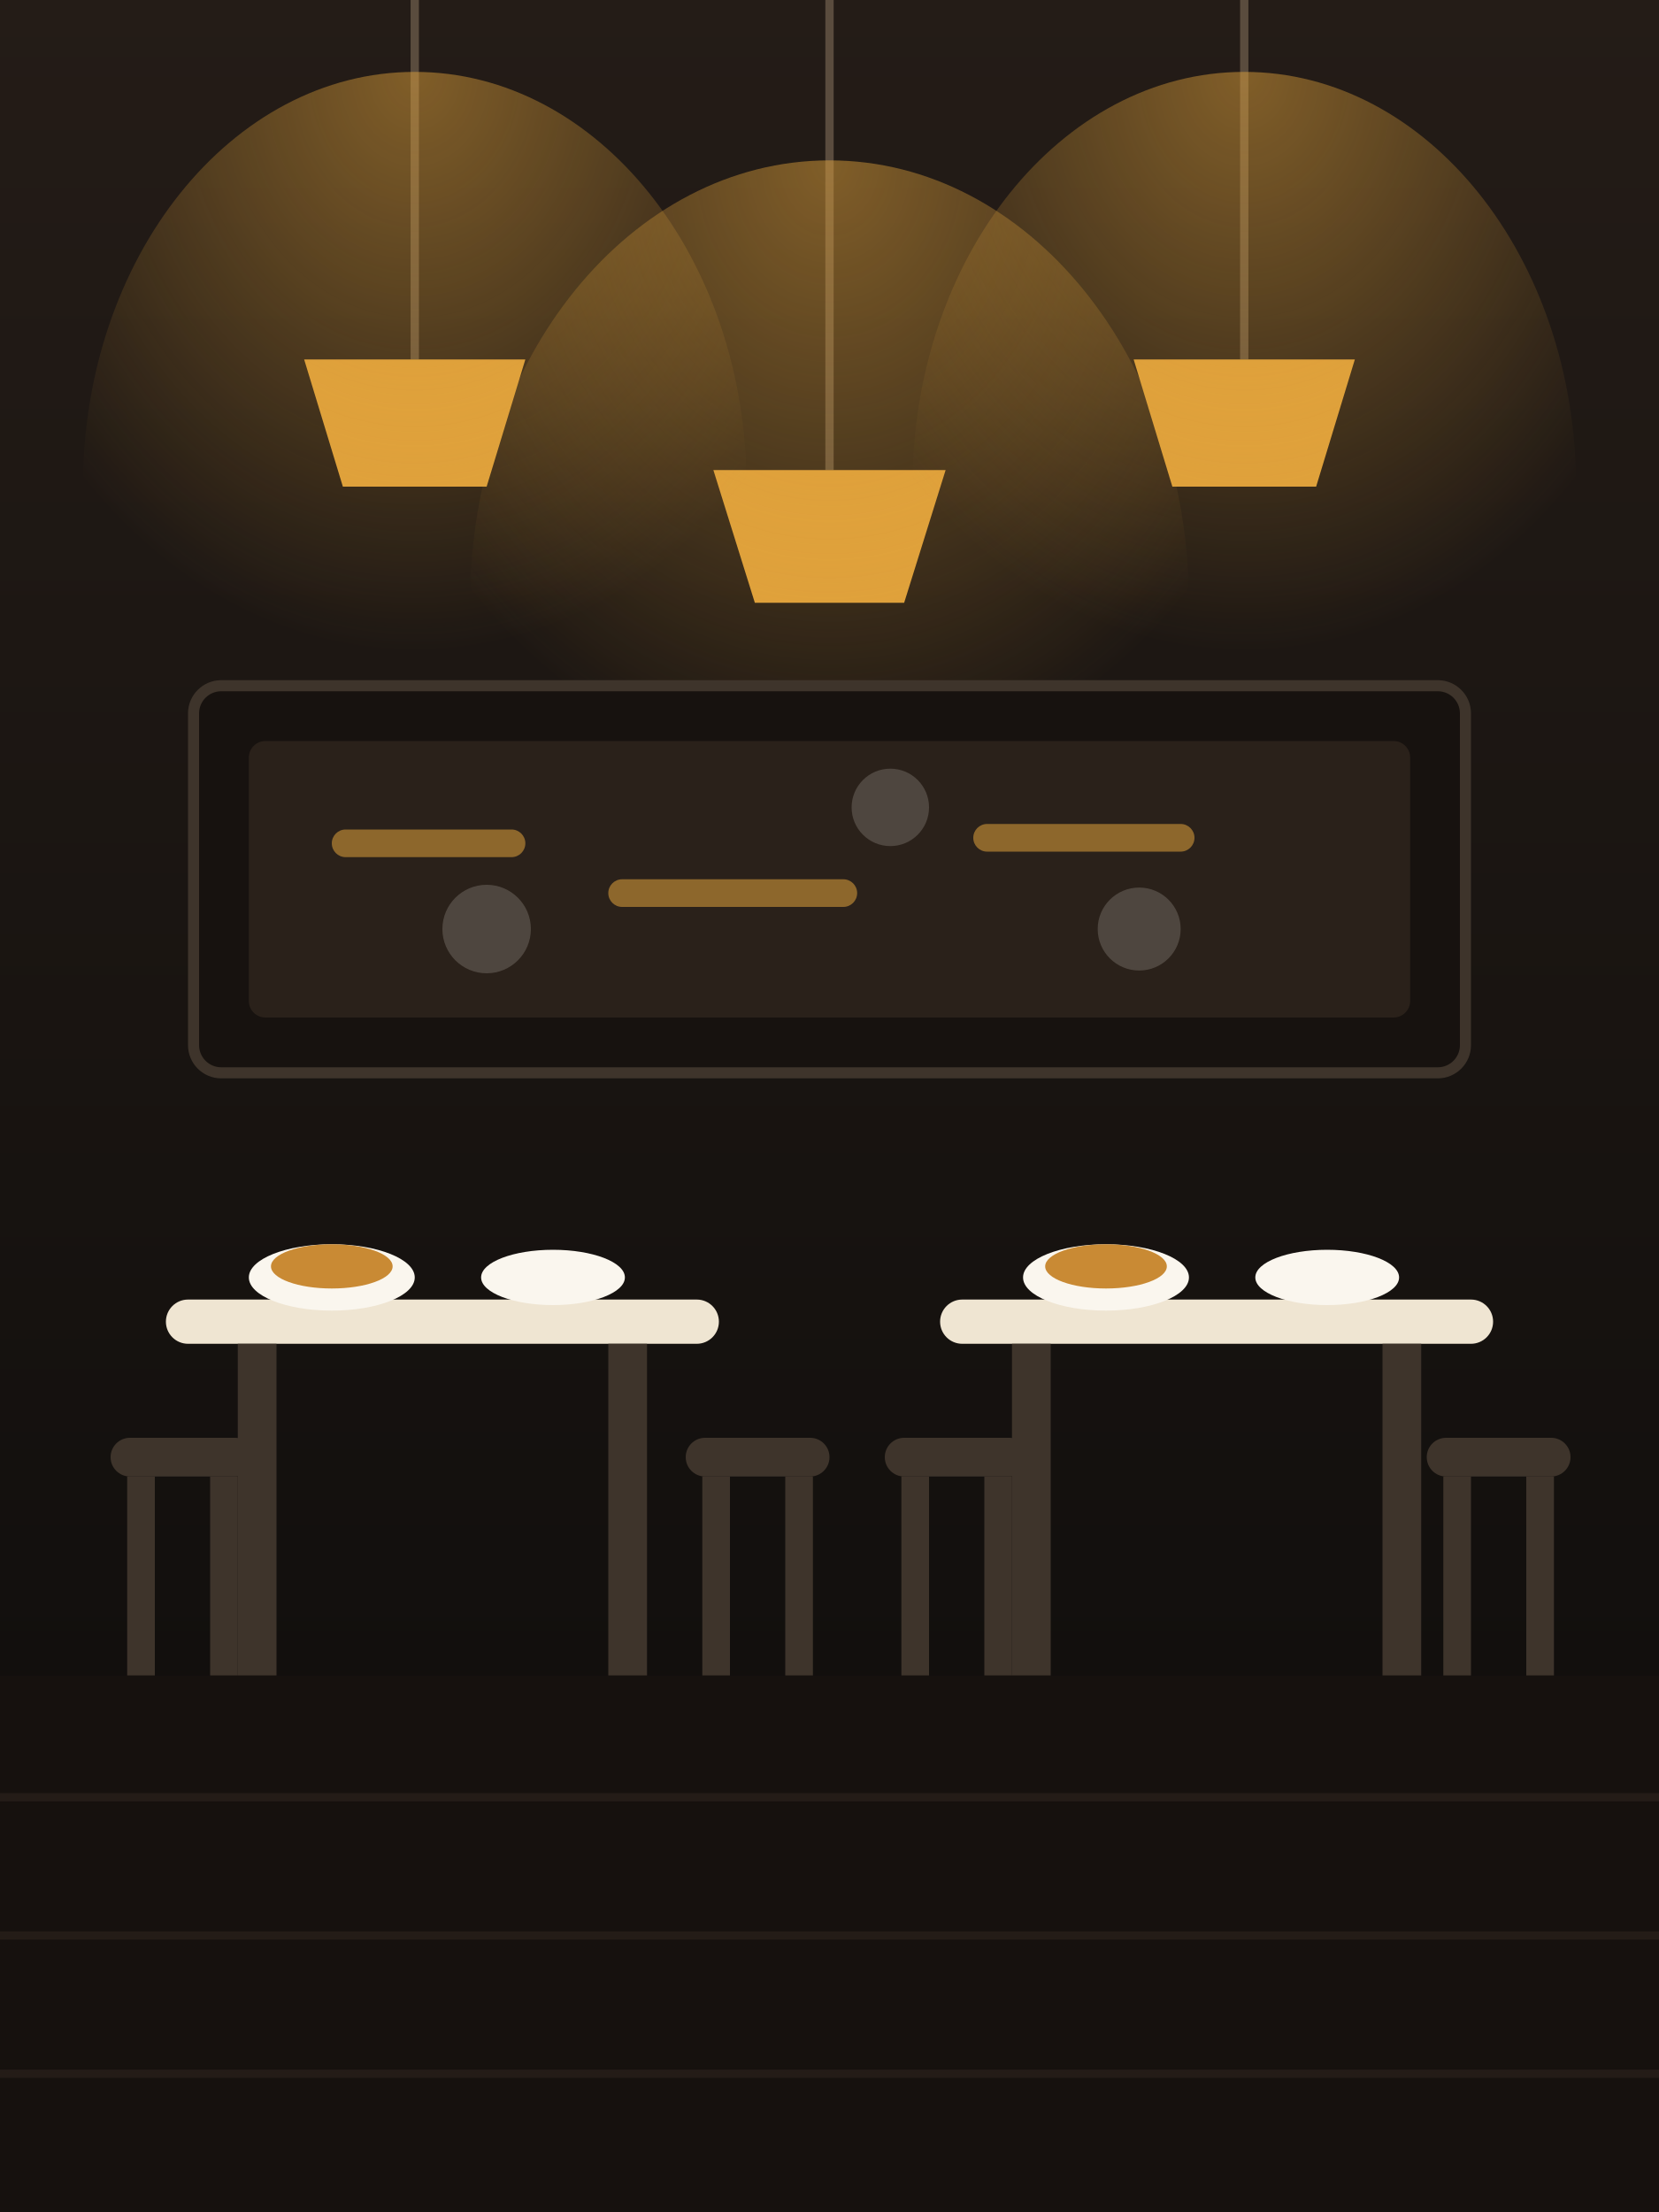
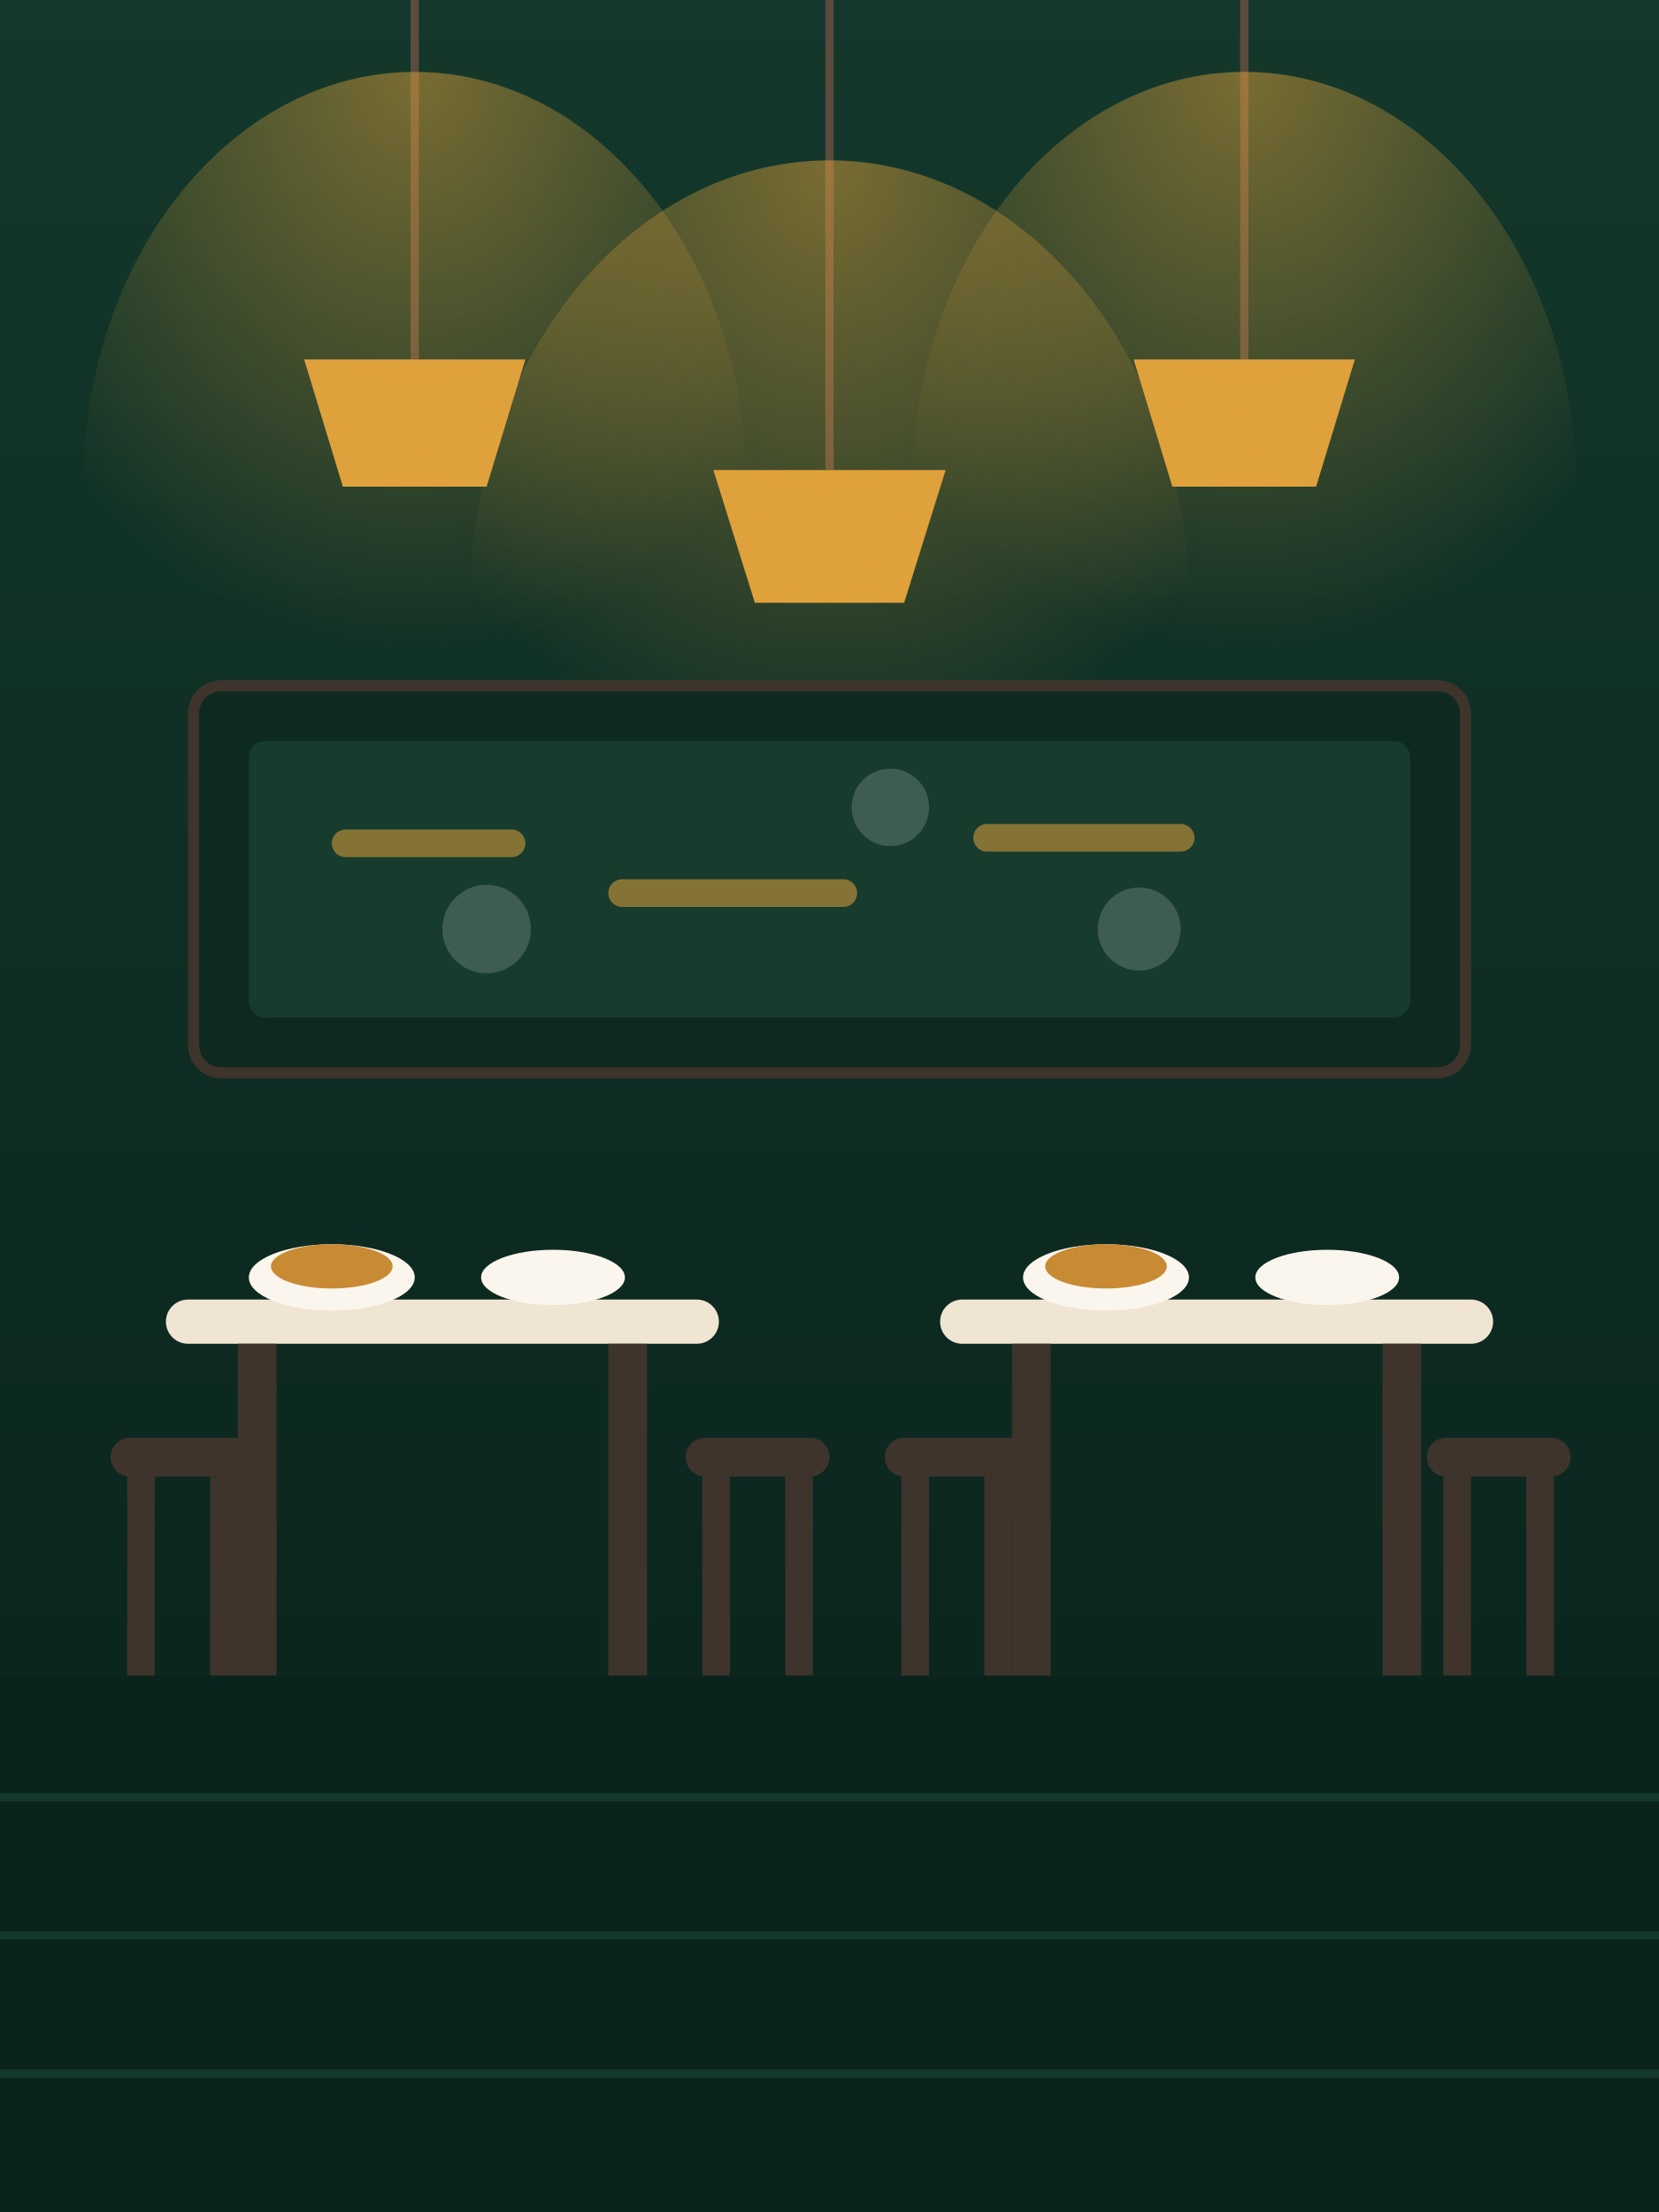
<svg xmlns="http://www.w3.org/2000/svg" viewBox="0 0 600 800" role="img" aria-label="Illustration of the Jenni Pho dining room with pendant lights and an open kitchen window">
  <defs>
    <linearGradient id="p9" x1="0" y1="0" x2="0" y2="1">
-       <stop offset="0" stop-color="#241C17" />
-       <stop offset="1" stop-color="#0C0B0A" />
+       <stop offset="0" stop-color="#14382B" />
+       <stop offset="1" stop-color="#08201A" />
    </linearGradient>
    <radialGradient id="lamp" cx="50%" cy="0%" r="70%">
      <stop offset="0" stop-color="#DFA13B" stop-opacity=".5" />
      <stop offset="1" stop-color="#DFA13B" stop-opacity="0" />
    </radialGradient>
  </defs>
  <rect width="600" height="800" fill="url(#p9)" />
  <g stroke="#5A4C3E" stroke-width="3">
    <path d="M150 0v130" />
    <path d="M300 0v170" />
    <path d="M450 0v130" />
  </g>
  <g fill="#DFA13B">
    <path d="M110 130h80l-14 46h-52Z" />
    <path d="M258 170h84l-15 48h-54Z" />
    <path d="M410 130h80l-14 46h-52Z" />
  </g>
  <ellipse cx="150" cy="176" rx="120" ry="150" fill="url(#lamp)" />
  <ellipse cx="300" cy="218" rx="130" ry="160" fill="url(#lamp)" />
  <ellipse cx="450" cy="176" rx="120" ry="150" fill="url(#lamp)" />
-   <rect x="70" y="248" width="460" height="140" rx="10" fill="#17120F" stroke="#3E342B" stroke-width="4" />
-   <rect x="90" y="268" width="420" height="100" rx="6" fill="#2A211A" />
+   <rect x="70" y="248" width="460" height="140" rx="10" fill="#0E2A20" stroke="#3E342B" stroke-width="4" />
+   <rect x="90" y="268" width="420" height="100" rx="6" fill="#173C2E" />
  <g fill="#DFA13B" opacity=".55">
    <rect x="120" y="300" width="70" height="10" rx="5" />
    <rect x="220" y="318" width="90" height="10" rx="5" />
    <rect x="352" y="298" width="80" height="10" rx="5" />
  </g>
  <g fill="#F6F1E7" opacity=".18">
    <circle cx="176" cy="336" r="16" />
    <circle cx="322" cy="292" r="14" />
    <circle cx="412" cy="336" r="15" />
  </g>
  <g>
    <rect x="60" y="470" width="200" height="16" rx="8" fill="#EFE5D2" />
    <rect x="86" y="486" width="14" height="120" fill="#3E342B" />
    <rect x="220" y="486" width="14" height="120" fill="#3E342B" />
    <ellipse cx="120" cy="462" rx="30" ry="12" fill="#FAF6EE" />
    <ellipse cx="120" cy="458" rx="22" ry="8" fill="#C98A34" />
    <ellipse cx="200" cy="462" rx="26" ry="10" fill="#FAF6EE" />
  </g>
  <g>
    <rect x="340" y="470" width="200" height="16" rx="8" fill="#EFE5D2" />
    <rect x="366" y="486" width="14" height="120" fill="#3E342B" />
    <rect x="500" y="486" width="14" height="120" fill="#3E342B" />
    <ellipse cx="400" cy="462" rx="30" ry="12" fill="#FAF6EE" />
    <ellipse cx="400" cy="458" rx="22" ry="8" fill="#C98A34" />
    <ellipse cx="480" cy="462" rx="26" ry="10" fill="#FAF6EE" />
  </g>
  <g fill="#3E342B">
    <rect x="40" y="520" width="52" height="14" rx="7" />
    <rect x="46" y="534" width="10" height="72" />
    <rect x="76" y="534" width="10" height="72" />
    <rect x="248" y="520" width="52" height="14" rx="7" />
    <rect x="254" y="534" width="10" height="72" />
    <rect x="284" y="534" width="10" height="72" />
    <rect x="320" y="520" width="52" height="14" rx="7" />
    <rect x="326" y="534" width="10" height="72" />
    <rect x="356" y="534" width="10" height="72" />
    <rect x="516" y="520" width="52" height="14" rx="7" />
    <rect x="522" y="534" width="10" height="72" />
    <rect x="552" y="534" width="10" height="72" />
  </g>
-   <rect y="606" width="600" height="194" fill="#16110E" />
-   <g stroke="#241C17" stroke-width="3">
+   <rect y="606" width="600" height="194" fill="#0A241D" />
+   <g stroke="#14382B" stroke-width="3">
    <path d="M0 650h600" />
    <path d="M0 700h600" />
    <path d="M0 750h600" />
  </g>
</svg>
